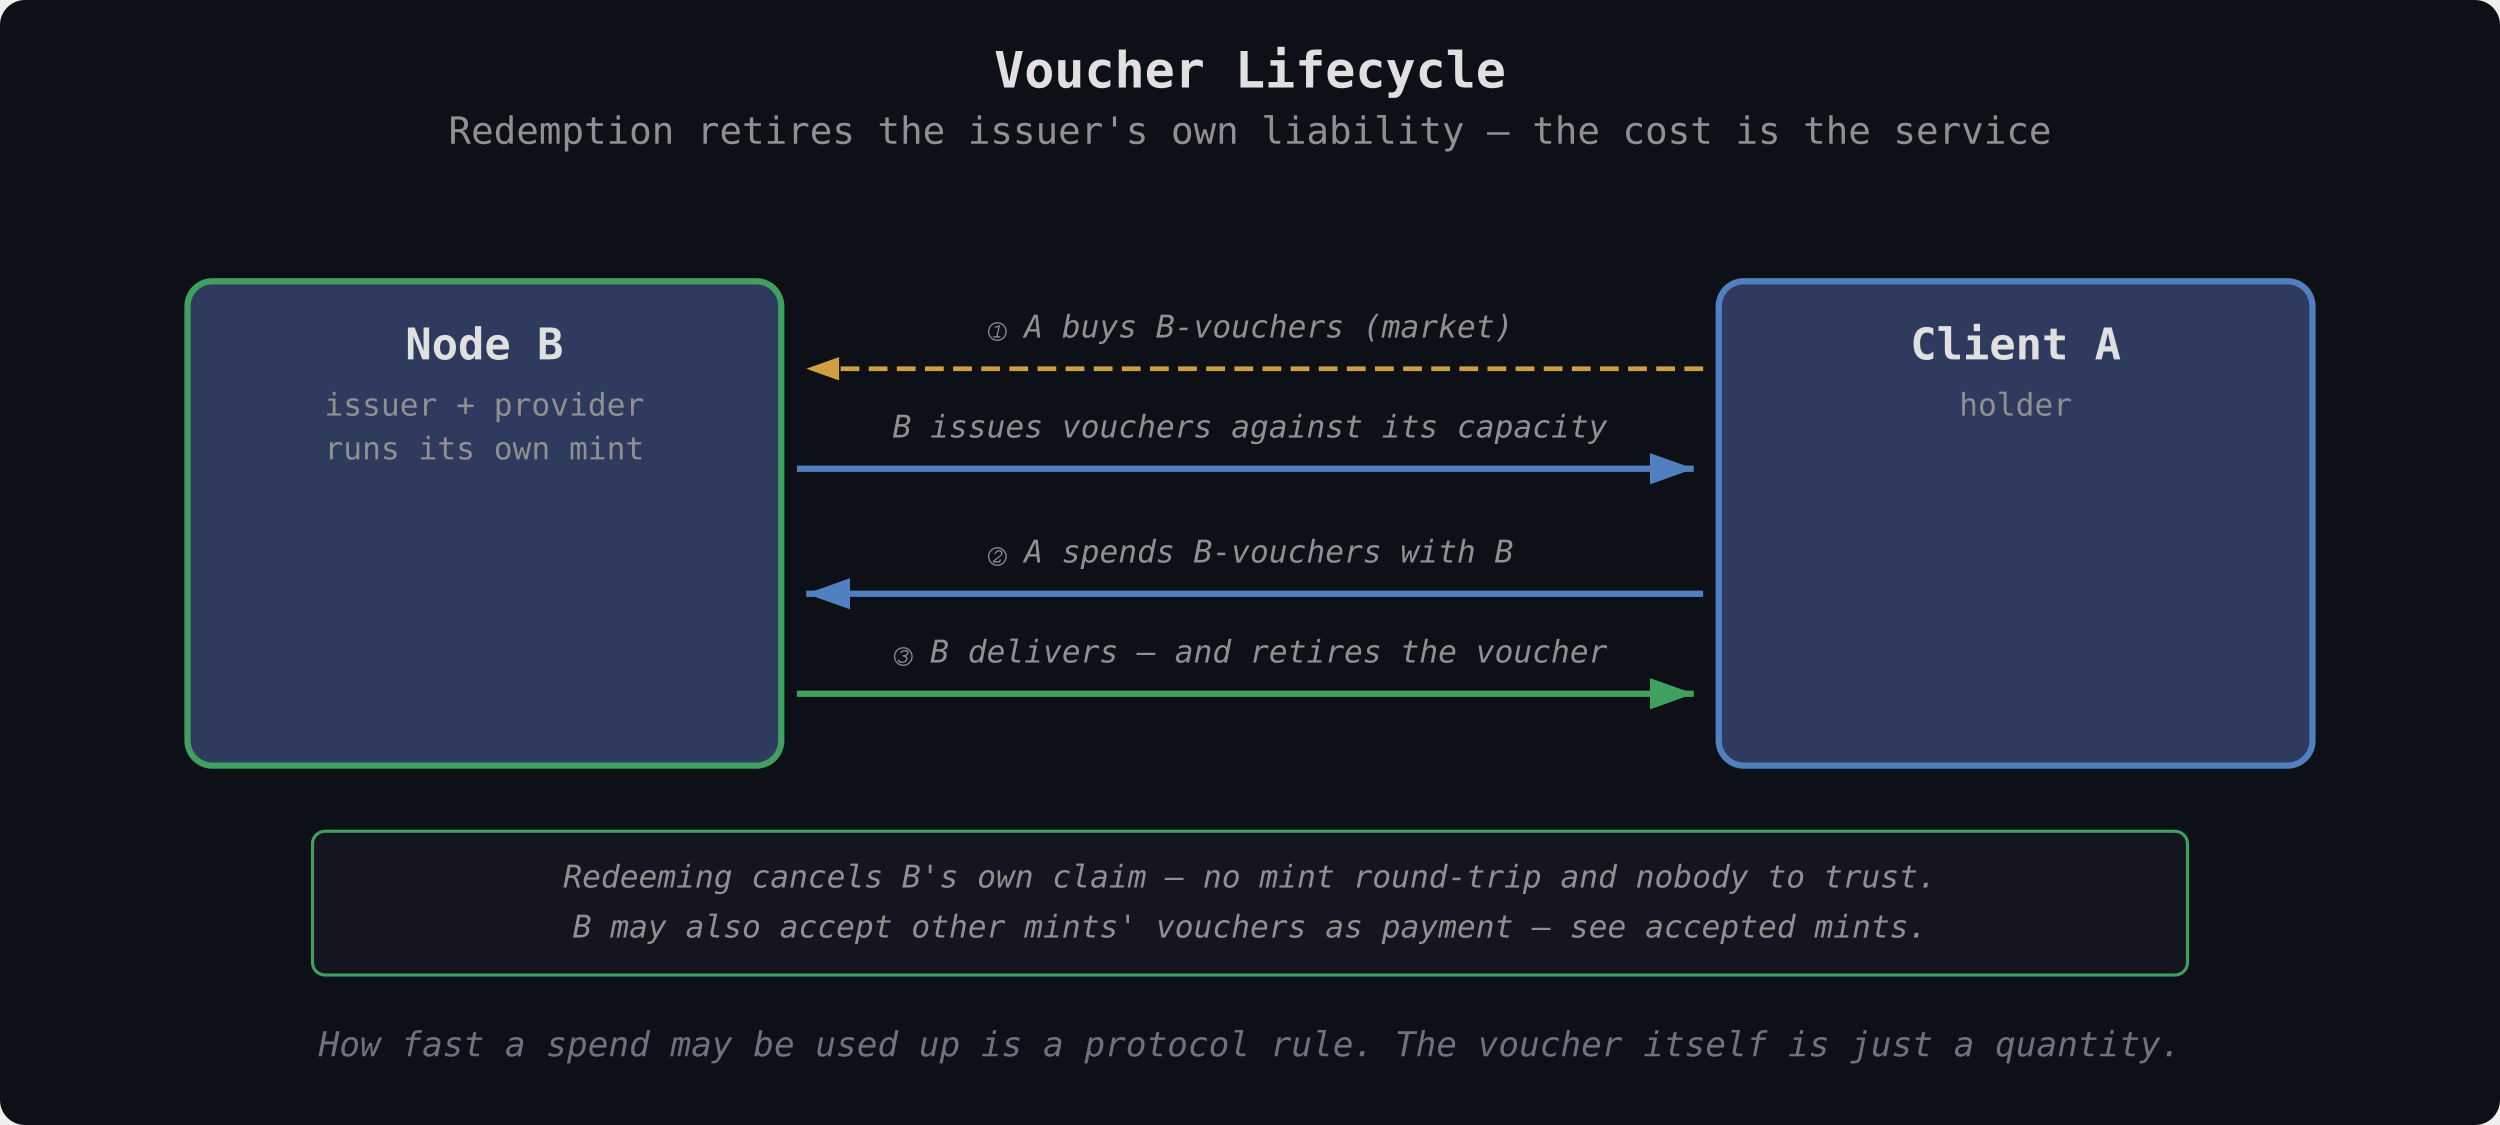
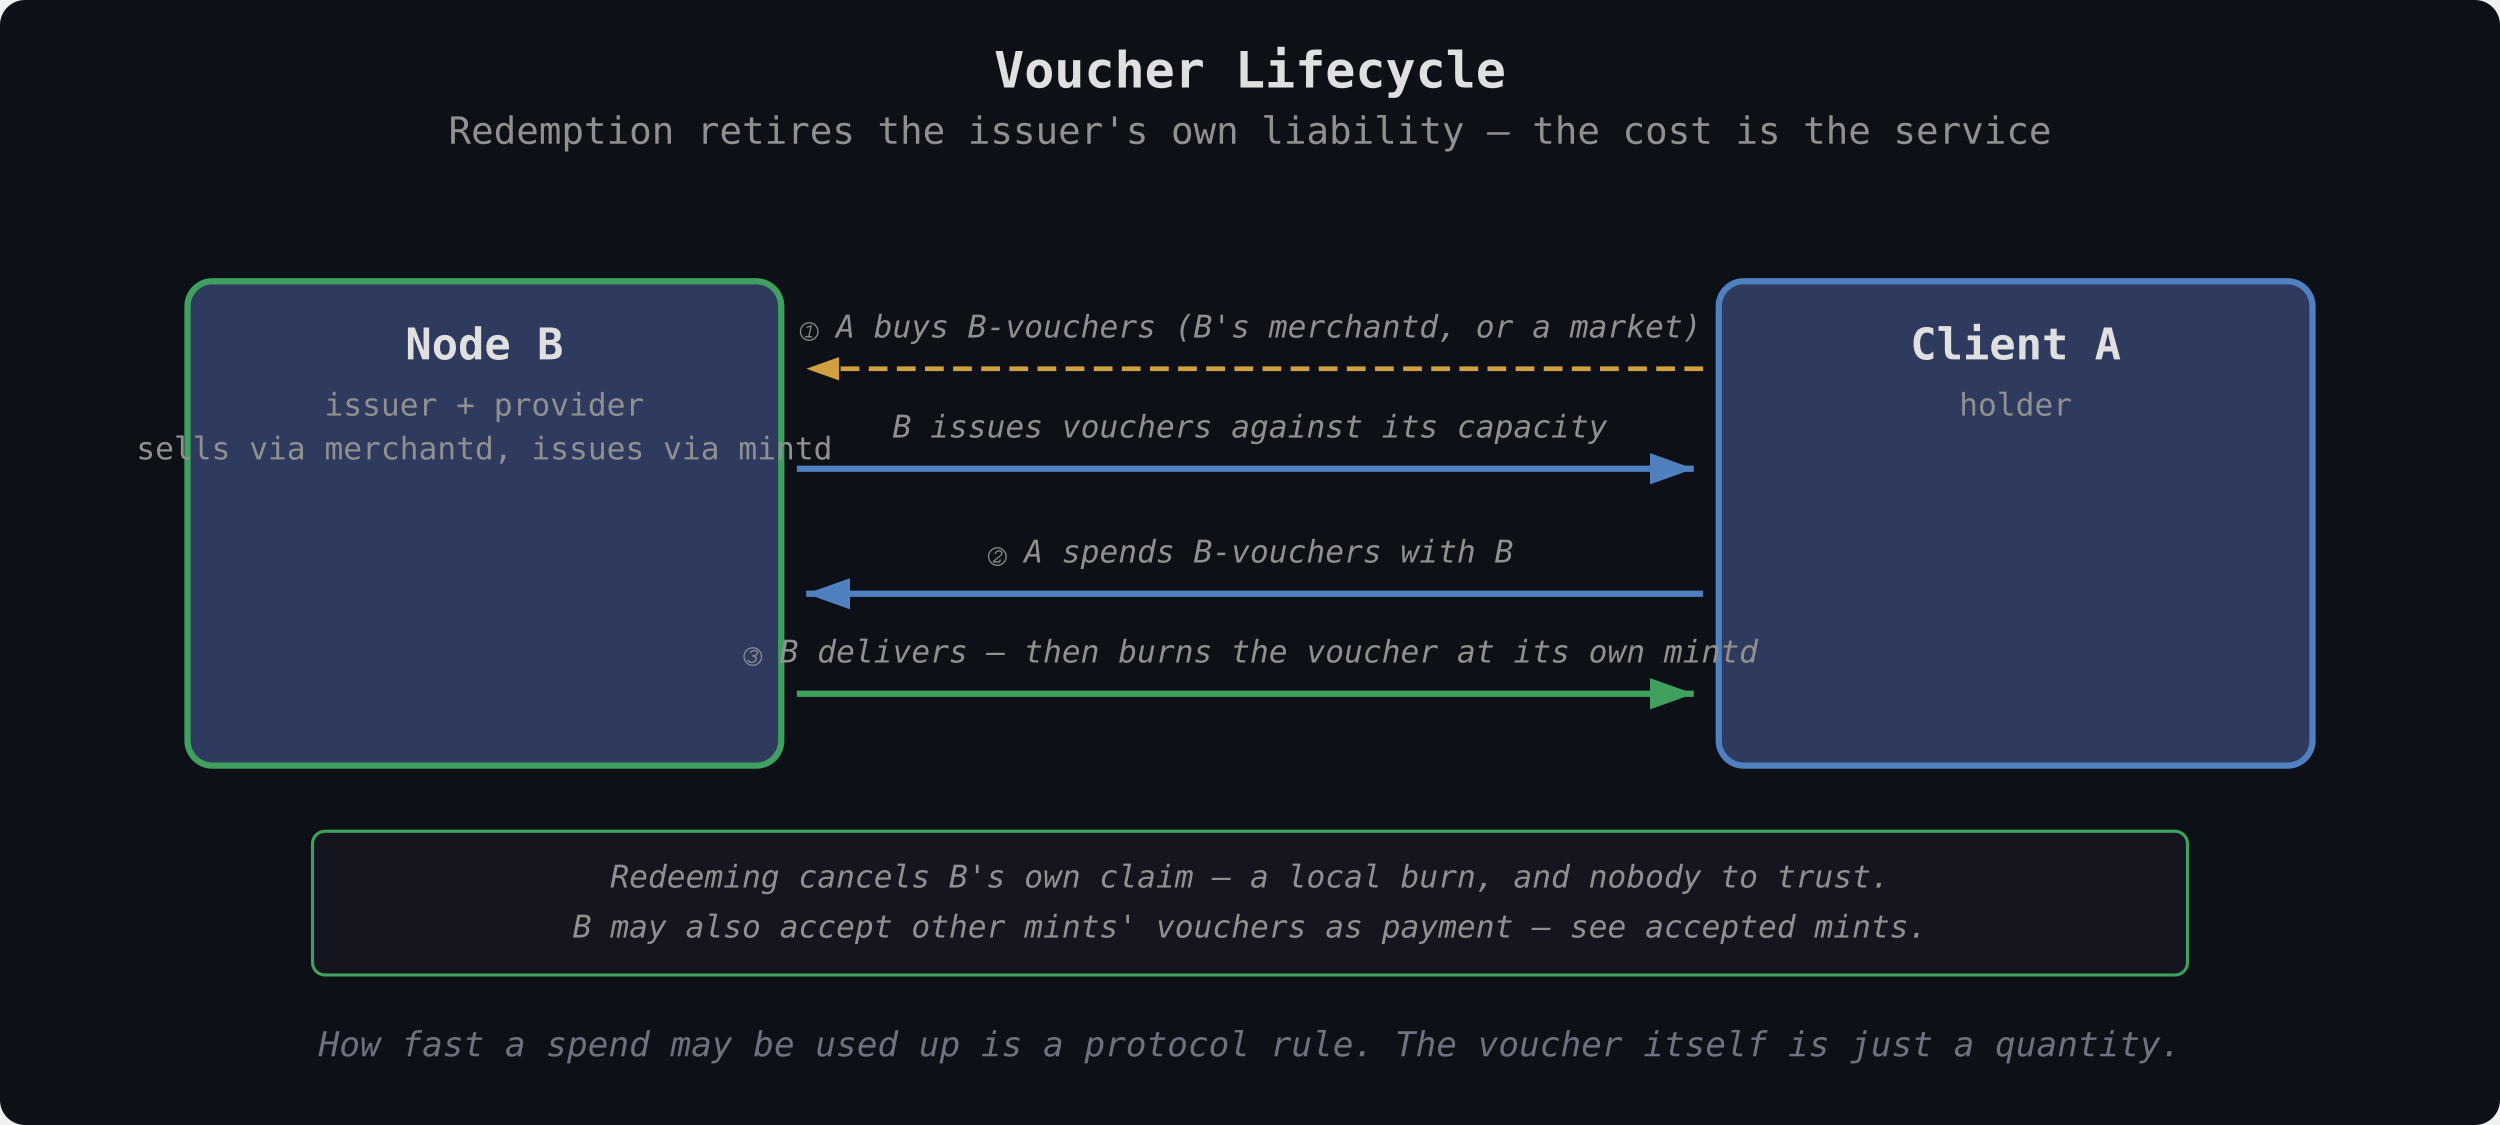
<svg xmlns="http://www.w3.org/2000/svg" viewBox="0 0 800 360" font-family="monospace" font-size="12">
  <style>
    text          { fill: #e0e0e0; }
    text.title    { font-size: 16px; font-weight: bold; }
    text.subtitle { font-size: 12px; fill: #909090; }
    text.nlabel   { font-size: 14px; font-weight: bold; }
    text.nrole    { font-size: 10px; fill: #909090; }
    text.annot    { font-size: 10px; fill: #909090; font-style: italic; }
    text.caption  { font-size: 11px; fill: #707080; font-style: italic; }

    .bg      { fill: #0d1117; }
    .callout { fill: #151520; }
    .node    { fill: #2e3a5e; }

    @media (prefers-color-scheme: light) {
      text          { fill: #1f2328; }
      text.subtitle, text.nrole, text.annot { fill: #656d76; }
      text.caption  { fill: #7c8186; }
      .bg           { fill: #ffffff; }
      .callout      { fill: #f6f8fa; }
      .node         { fill: #ddf4ff; }
    }
  </style>
  <defs>
    <marker id="vlSat" markerWidth="7" markerHeight="5" refX="7" refY="2.5" orient="auto">
      <polygon points="0,0 7,2.5 0,5" fill="#d0a040" />
    </marker>
    <marker id="vlVou" markerWidth="7" markerHeight="5" refX="7" refY="2.5" orient="auto">
      <polygon points="0,0 7,2.5 0,5" fill="#5080c0" />
    </marker>
    <marker id="vlSvc" markerWidth="7" markerHeight="5" refX="7" refY="2.5" orient="auto">
      <polygon points="0,0 7,2.5 0,5" fill="#40a060" />
    </marker>
  </defs>
  <rect width="800" height="360" rx="8" class="bg" />
  <text x="400" y="28" text-anchor="middle" class="title">Voucher Lifecycle</text>
  <text x="400" y="46" text-anchor="middle" class="subtitle">Redemption retires the issuer's own liability — the cost is the service</text>
  <rect x="60" y="90" width="190" height="155" rx="8" class="node" stroke="#40a060" stroke-width="2" />
  <text x="155" y="115" text-anchor="middle" class="nlabel">Node B</text>
  <text x="155" y="133" text-anchor="middle" class="nrole">issuer + provider</text>
-   <text x="155" y="147" text-anchor="middle" class="nrole">runs its own mint</text>
+   <text x="155" y="147" text-anchor="middle" class="nrole">sells via merchantd, issues via mintd</text>
  <rect x="550" y="90" width="190" height="155" rx="8" class="node" stroke="#5080c0" stroke-width="2" />
  <text x="645" y="115" text-anchor="middle" class="nlabel">Client A</text>
  <text x="645" y="133" text-anchor="middle" class="nrole">holder</text>
-   <text x="400" y="108" text-anchor="middle" class="annot" fill="#d0a040">① A buys B-vouchers (market)</text>
+   <text x="400" y="108" text-anchor="middle" class="annot" fill="#d0a040">① A buys B-vouchers (B's merchantd, or a market)</text>
  <line x1="545" y1="118" x2="258" y2="118" stroke="#d0a040" stroke-width="1.5" stroke-dasharray="6,3" marker-end="url(#vlSat)" />
  <text x="400" y="140" text-anchor="middle" class="annot" fill="#5080c0">B issues vouchers against its capacity</text>
  <line x1="255" y1="150" x2="542" y2="150" stroke="#5080c0" stroke-width="2" marker-end="url(#vlVou)" />
  <text x="400" y="180" text-anchor="middle" class="annot" fill="#5080c0">② A spends B-vouchers with B</text>
  <line x1="545" y1="190" x2="258" y2="190" stroke="#5080c0" stroke-width="2" marker-end="url(#vlVou)" />
-   <text x="400" y="212" text-anchor="middle" class="annot" fill="#40a060">③ B delivers — and retires the voucher</text>
+   <text x="400" y="212" text-anchor="middle" class="annot" fill="#40a060">③ B delivers — then burns the voucher at its own mintd</text>
  <line x1="255" y1="222" x2="542" y2="222" stroke="#40a060" stroke-width="2" marker-end="url(#vlSvc)" />
  <rect x="100" y="266" width="600" height="46" rx="4" class="callout" stroke="#40a060" stroke-width="1" />
-   <text x="400" y="284" text-anchor="middle" class="annot" fill="#40a060">Redeeming cancels B's own claim — no mint round-trip and nobody to trust.</text>
+   <text x="400" y="284" text-anchor="middle" class="annot" fill="#40a060">Redeeming cancels B's own claim — a local burn, and nobody to trust.</text>
  <text x="400" y="300" text-anchor="middle" class="annot">B may also accept other mints' vouchers as payment — see accepted mints.</text>
  <text x="400" y="338" text-anchor="middle" class="caption">How fast a spend may be used up is a protocol rule. The voucher itself is just a quantity.</text>
</svg>
